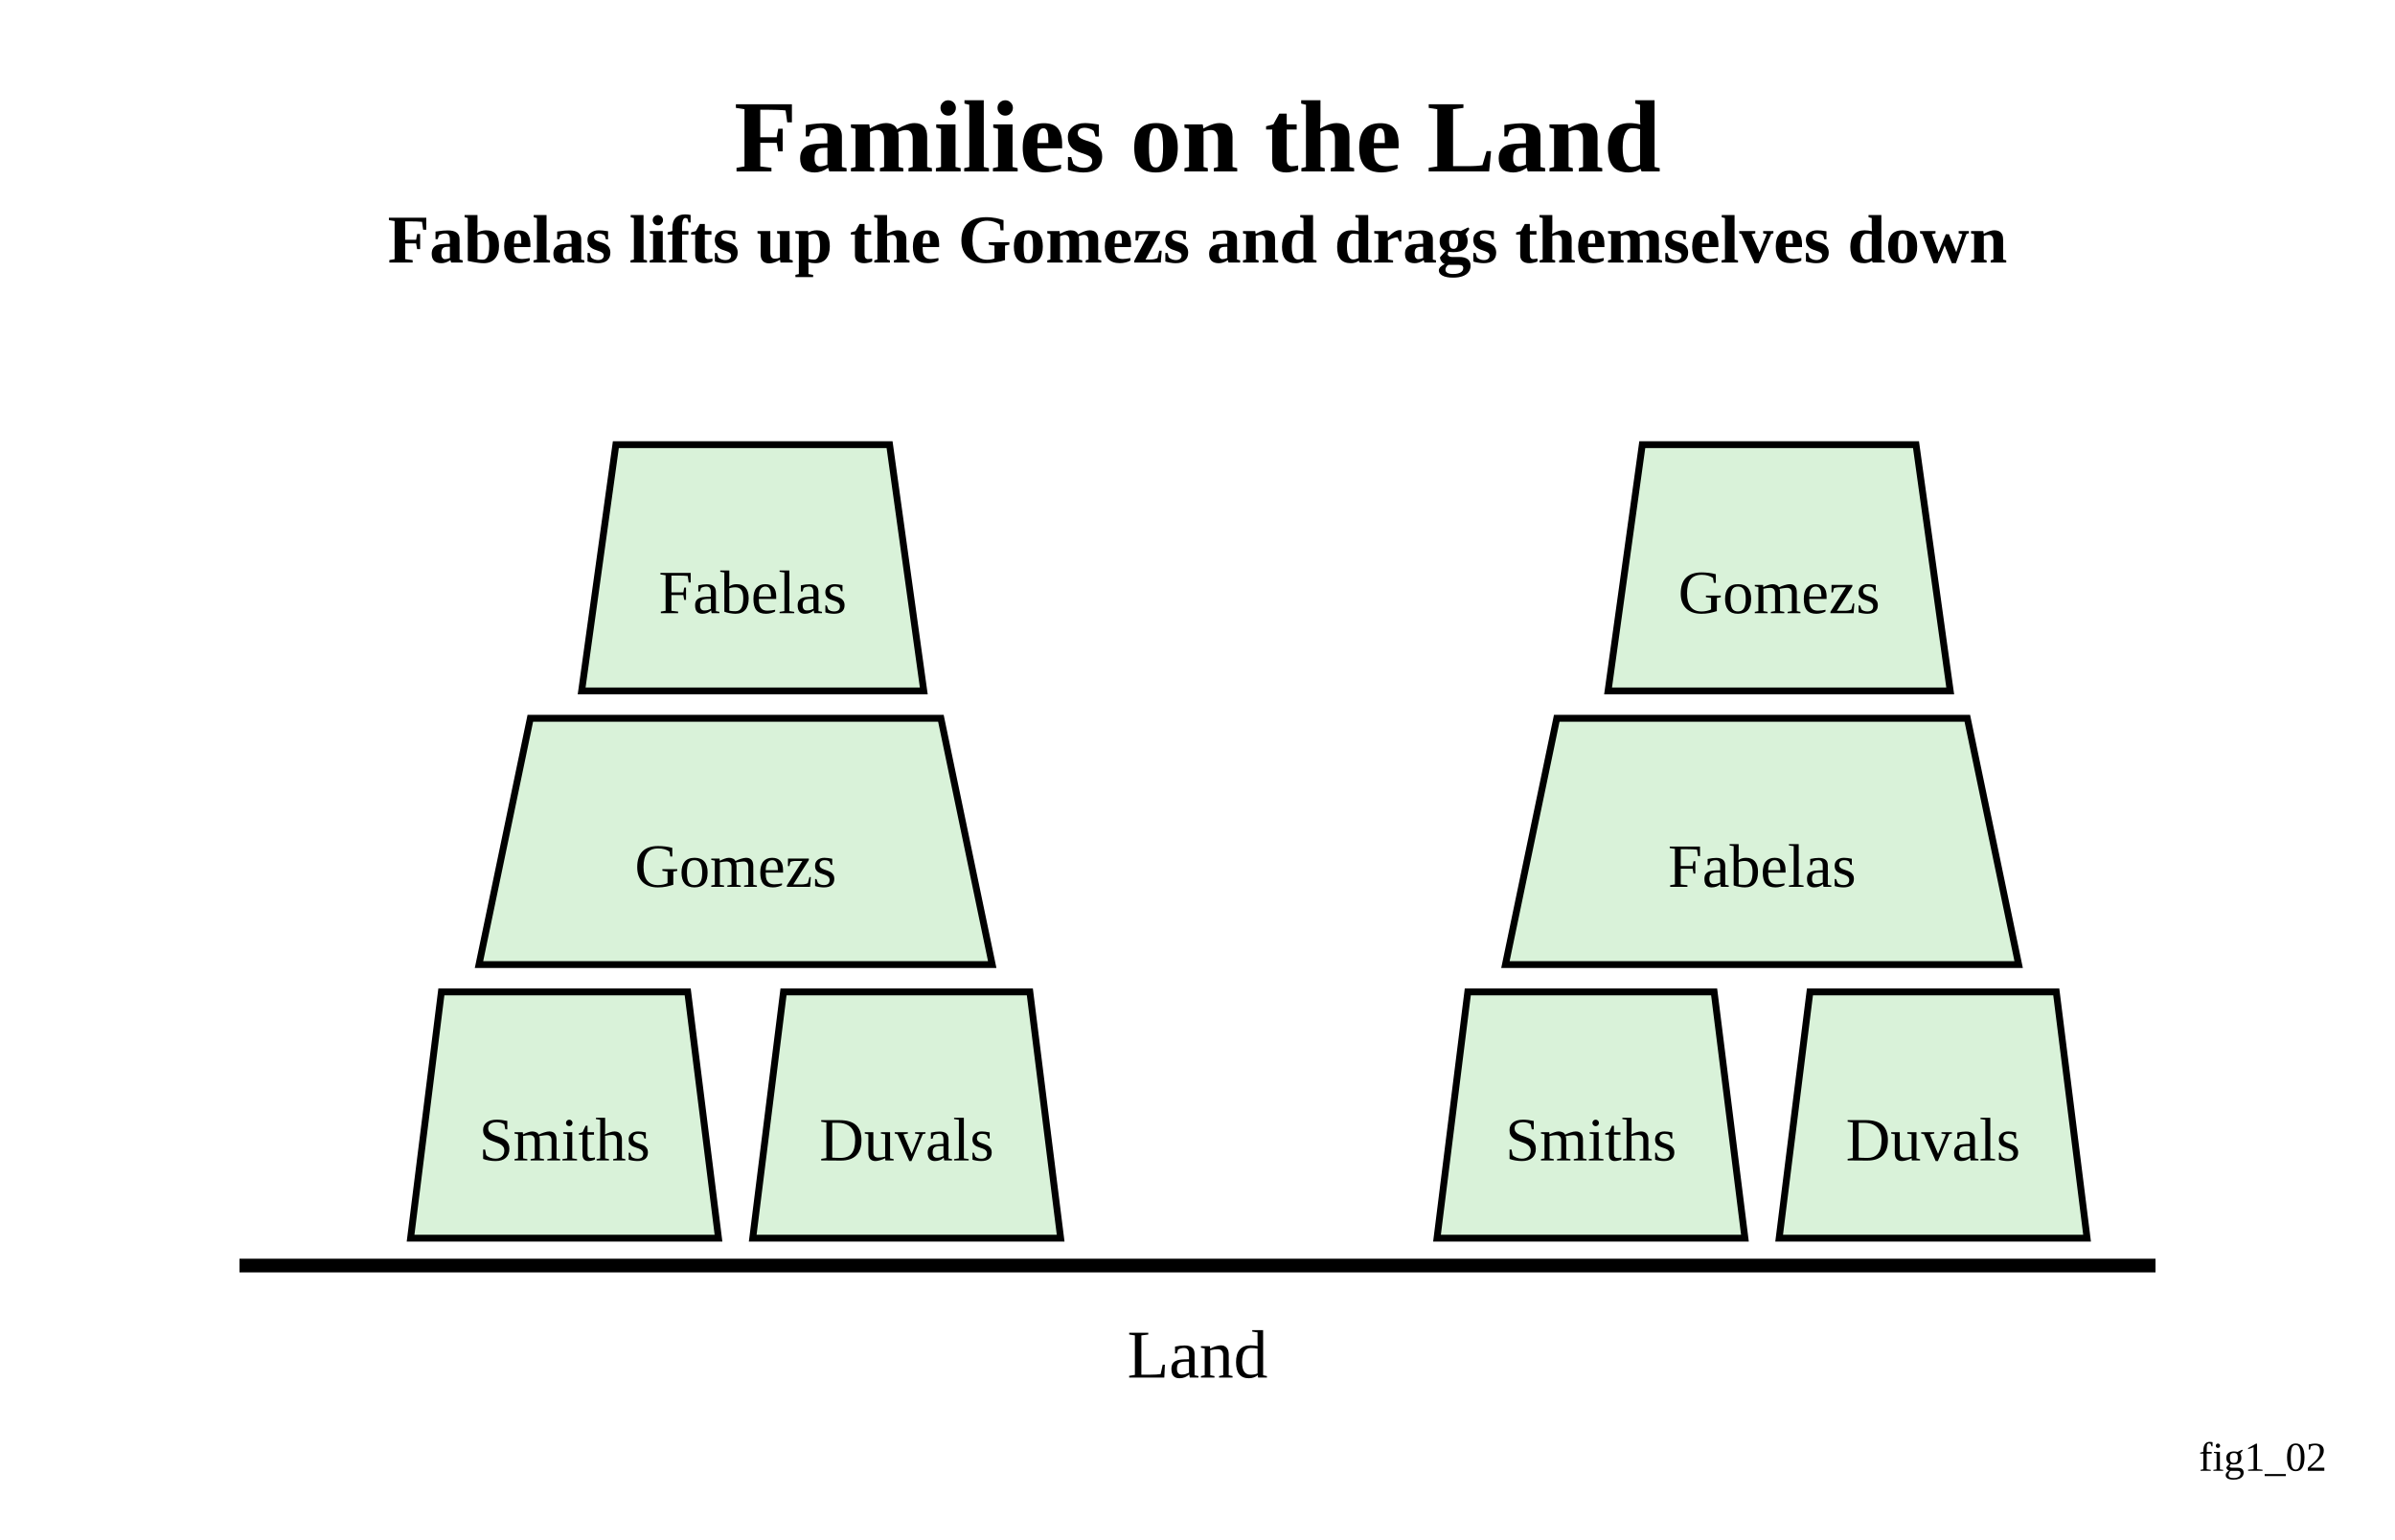
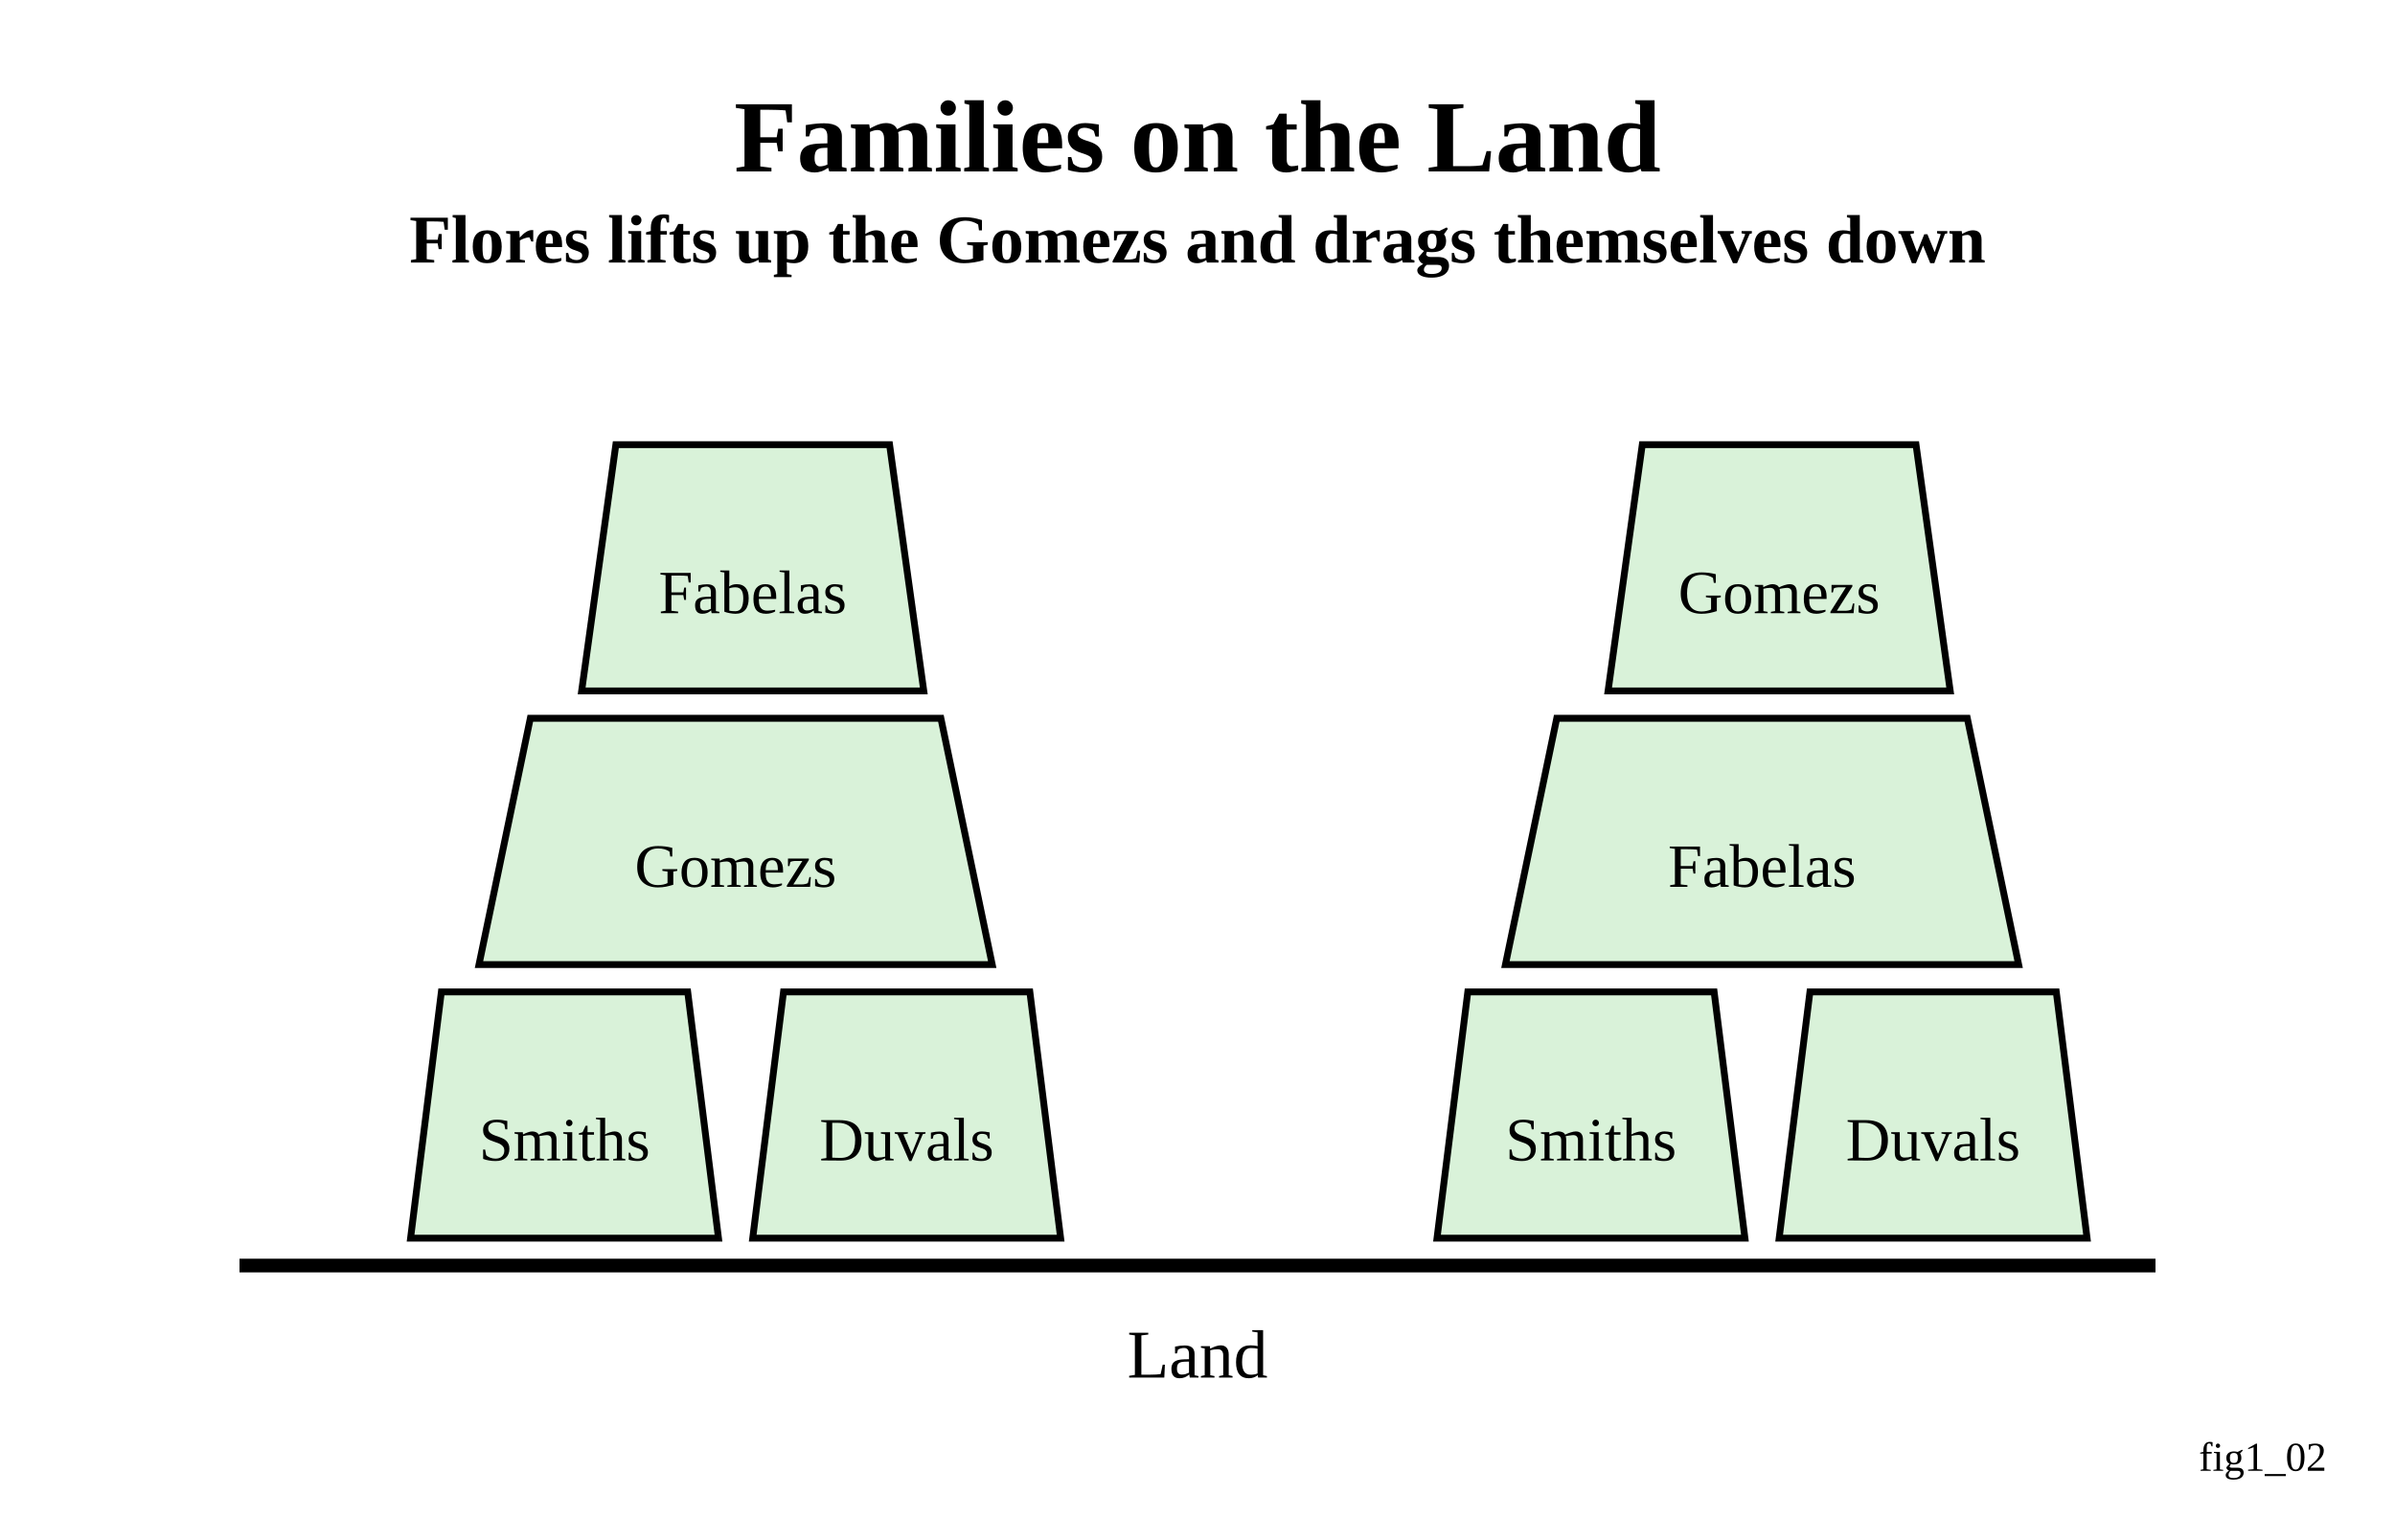
<svg xmlns="http://www.w3.org/2000/svg" width="700" height="450" viewBox="0 0 700 450">
  <defs>
</defs>
  <rect x="0" y="0" width="800" height="600" fill="white" />
  <path d="M180.0,130 L260.0,130 L270,202 L170,202 Z" fill="#D9F2D9" stroke="black" stroke-width="2" />
  <text x="220.0" y="173.2" font-size="18" fill="black" text-anchor="middle" dominant-baseline="central">Fabelas</text>
  <path d="M155.0,210 L275.0,210 L290,282 L140,282 Z" fill="#D9F2D9" stroke="black" stroke-width="2" />
  <text x="215.0" y="253.2" font-size="18" fill="black" text-anchor="middle" dominant-baseline="central">Gomezs</text>
  <path d="M129.0,290 L201.0,290 L210,362.0 L120,362.0 Z" fill="#D9F2D9" stroke="black" stroke-width="2" />
  <text x="165.0" y="333.2" font-size="18" fill="black" text-anchor="middle" dominant-baseline="central">Smiths</text>
  <path d="M229.0,290 L301.0,290 L310,362 L220,362 Z" fill="#D9F2D9" stroke="black" stroke-width="2" />
  <text x="265.0" y="333.2" font-size="18" fill="black" text-anchor="middle" dominant-baseline="central">Duvals</text>
  <path d="M480.0,130 L560.0,130 L570,202 L470,202 Z" fill="#D9F2D9" stroke="black" stroke-width="2" />
  <text x="520.0" y="173.2" font-size="18" fill="black" text-anchor="middle" dominant-baseline="central">Gomezs</text>
  <path d="M455.0,210 L575.0,210 L590,282 L440,282 Z" fill="#D9F2D9" stroke="black" stroke-width="2" />
  <text x="515.0" y="253.2" font-size="18" fill="black" text-anchor="middle" dominant-baseline="central">Fabelas</text>
  <path d="M429.0,290 L501.0,290 L510,362.0 L420,362.0 Z" fill="#D9F2D9" stroke="black" stroke-width="2" />
  <text x="465.0" y="333.2" font-size="18" fill="black" text-anchor="middle" dominant-baseline="central">Smiths</text>
  <path d="M529.0,290 L601.0,290 L610,362 L520,362 Z" fill="#D9F2D9" stroke="black" stroke-width="2" />
  <text x="565.0" y="333.2" font-size="18" fill="black" text-anchor="middle" dominant-baseline="central">Duvals</text>
-   <text x="350.0" y="40" font-size="30" fill="black" font-weight="bold" text-anchor="middle" dominant-baseline="central">Families on the Land</text>
-   <text x="350.0" y="70" font-size="20" fill="black" font-weight="bold" text-anchor="middle" dominant-baseline="central">Fabelas lifts up the Gomezs and drags themselves down</text>
  <path d="M70.0,370 L630.0,370" stroke="black" stroke-width="4" />
  <text x="350.0" y="396" font-size="20" text-anchor="middle" dominant-baseline="central">Land</text>
+   <text x="350.0" y="70" font-size="20" fill="black" font-weight="bold" text-anchor="middle" dominant-baseline="central">Flores lifts up the Gomezs and drags themselves down</text>
+   <text x="350.0" y="40" font-size="30" fill="black" font-weight="bold" text-anchor="middle" dominant-baseline="central">Families on the Land</text>
  <text x="680" y="430" font-size="12" text-anchor="end" fill="black">fig1_02</text>
</svg>
